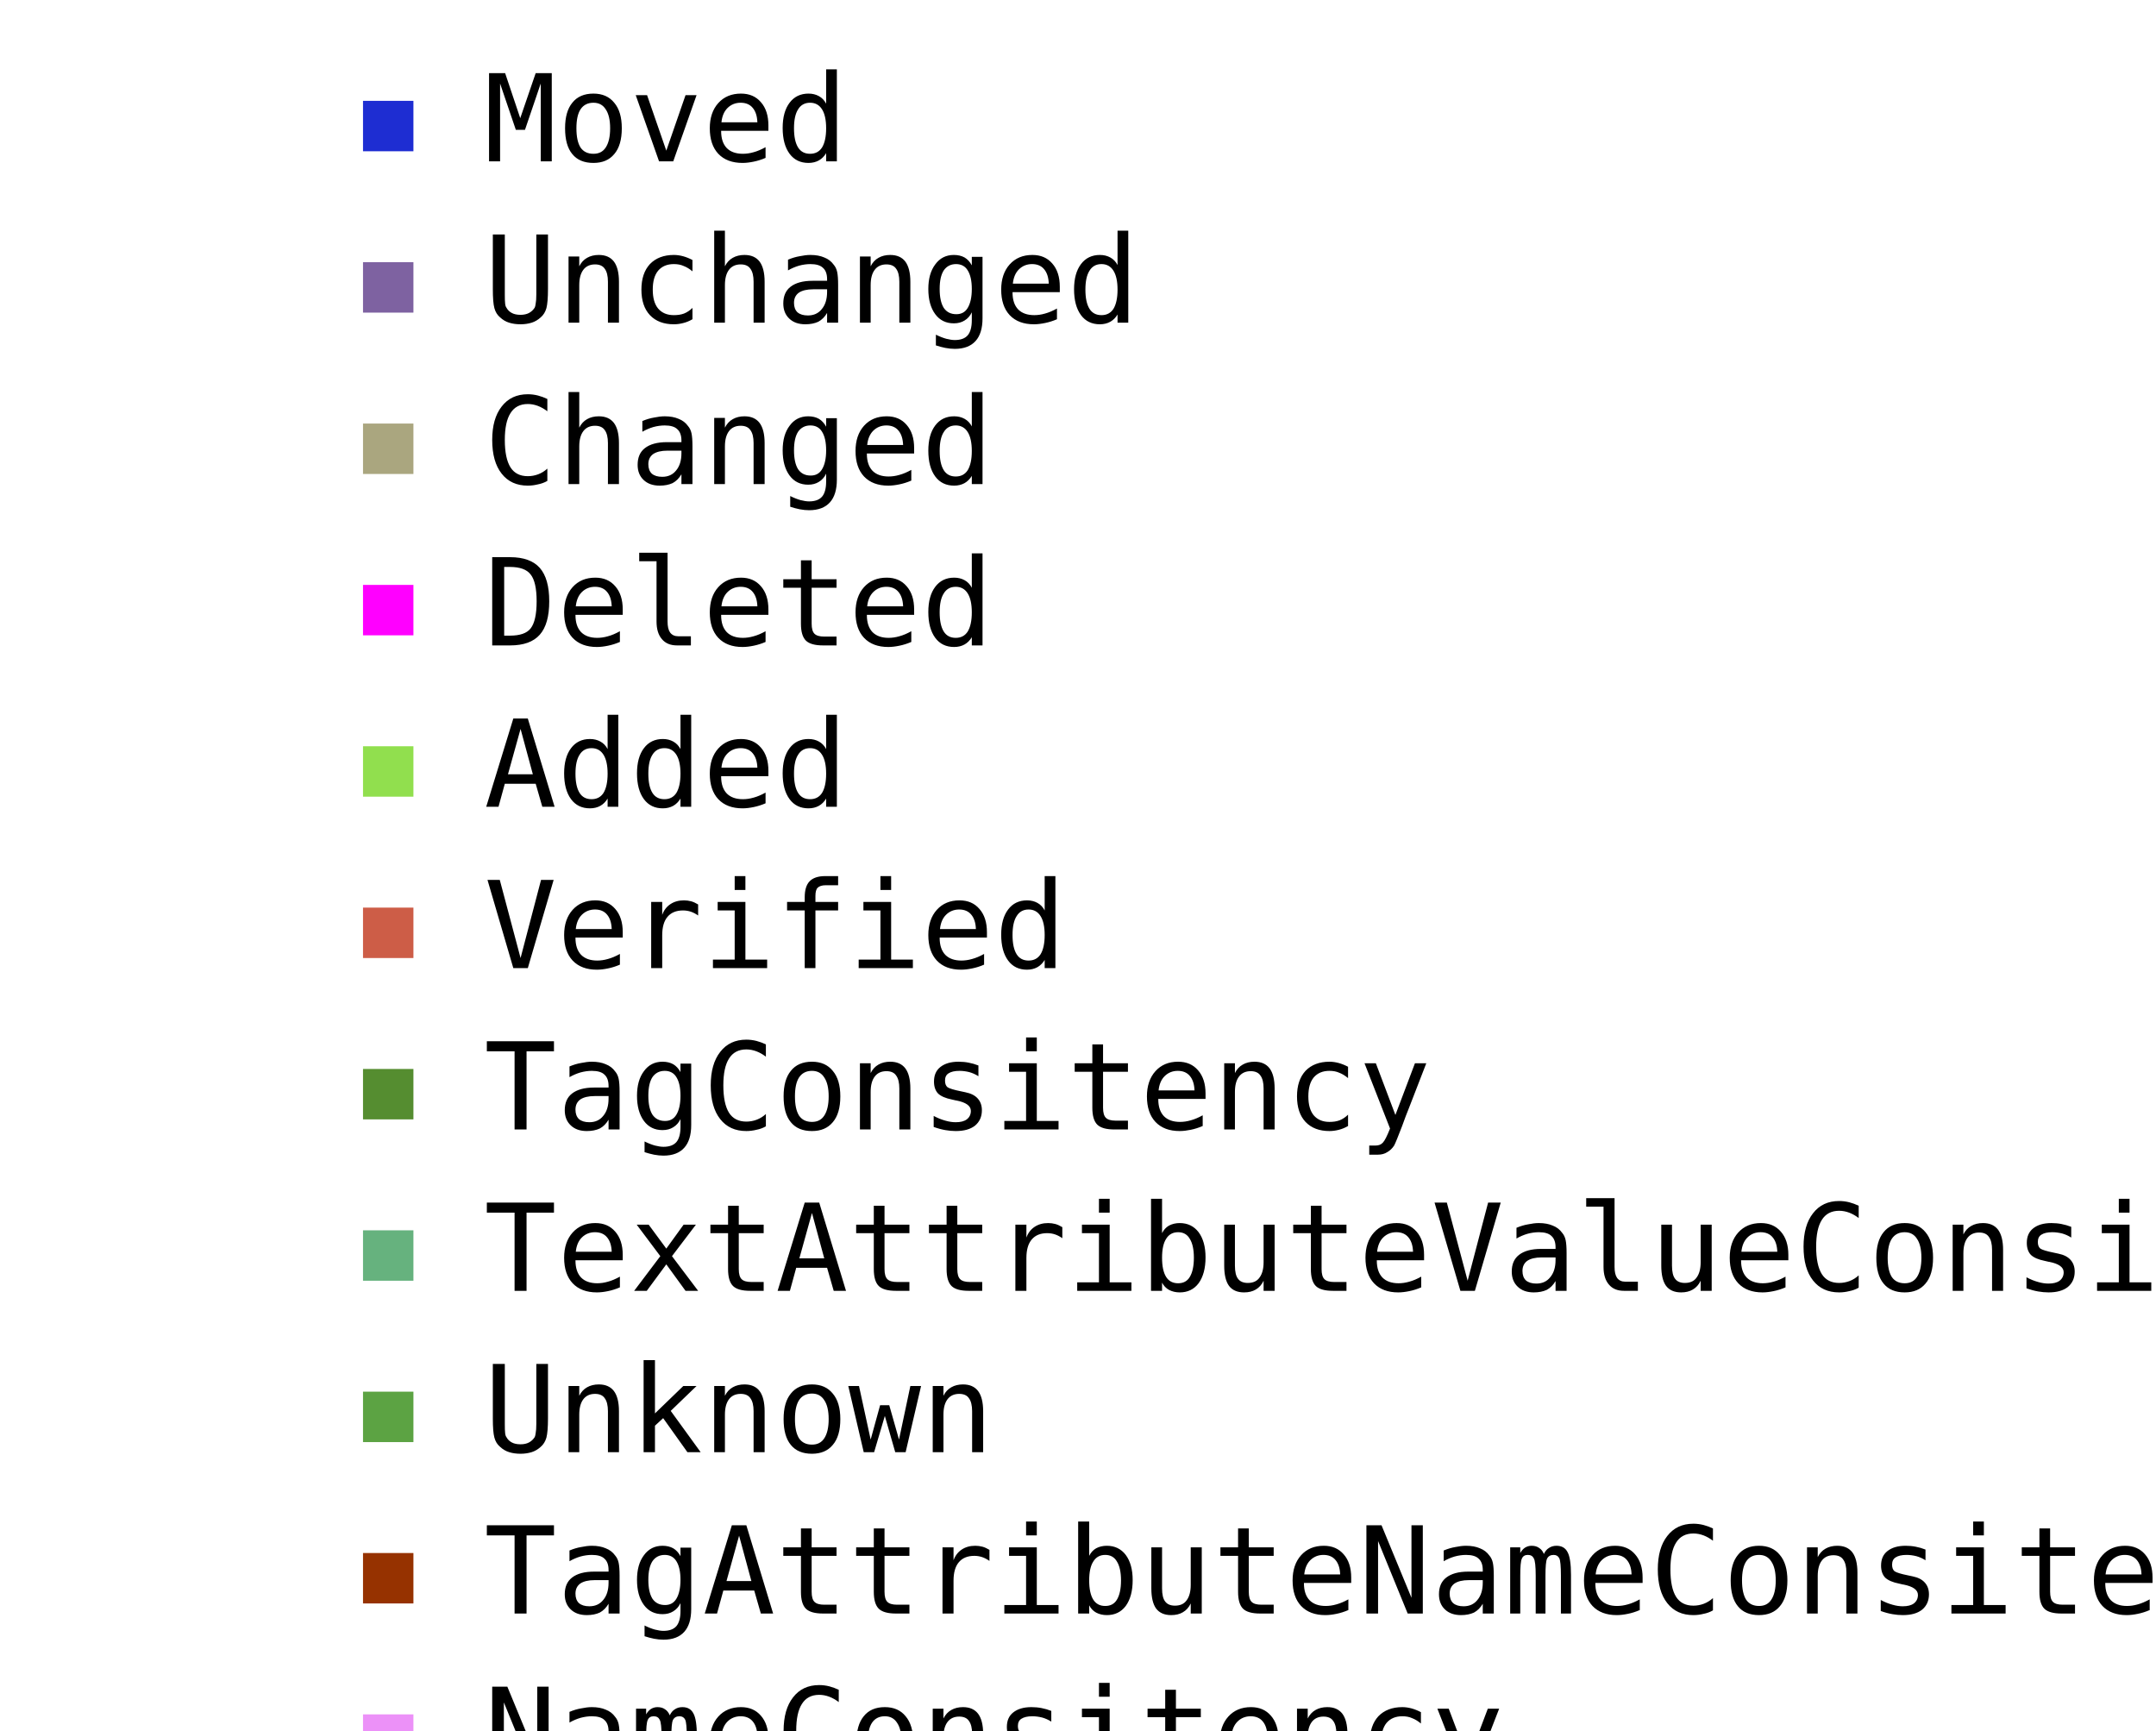
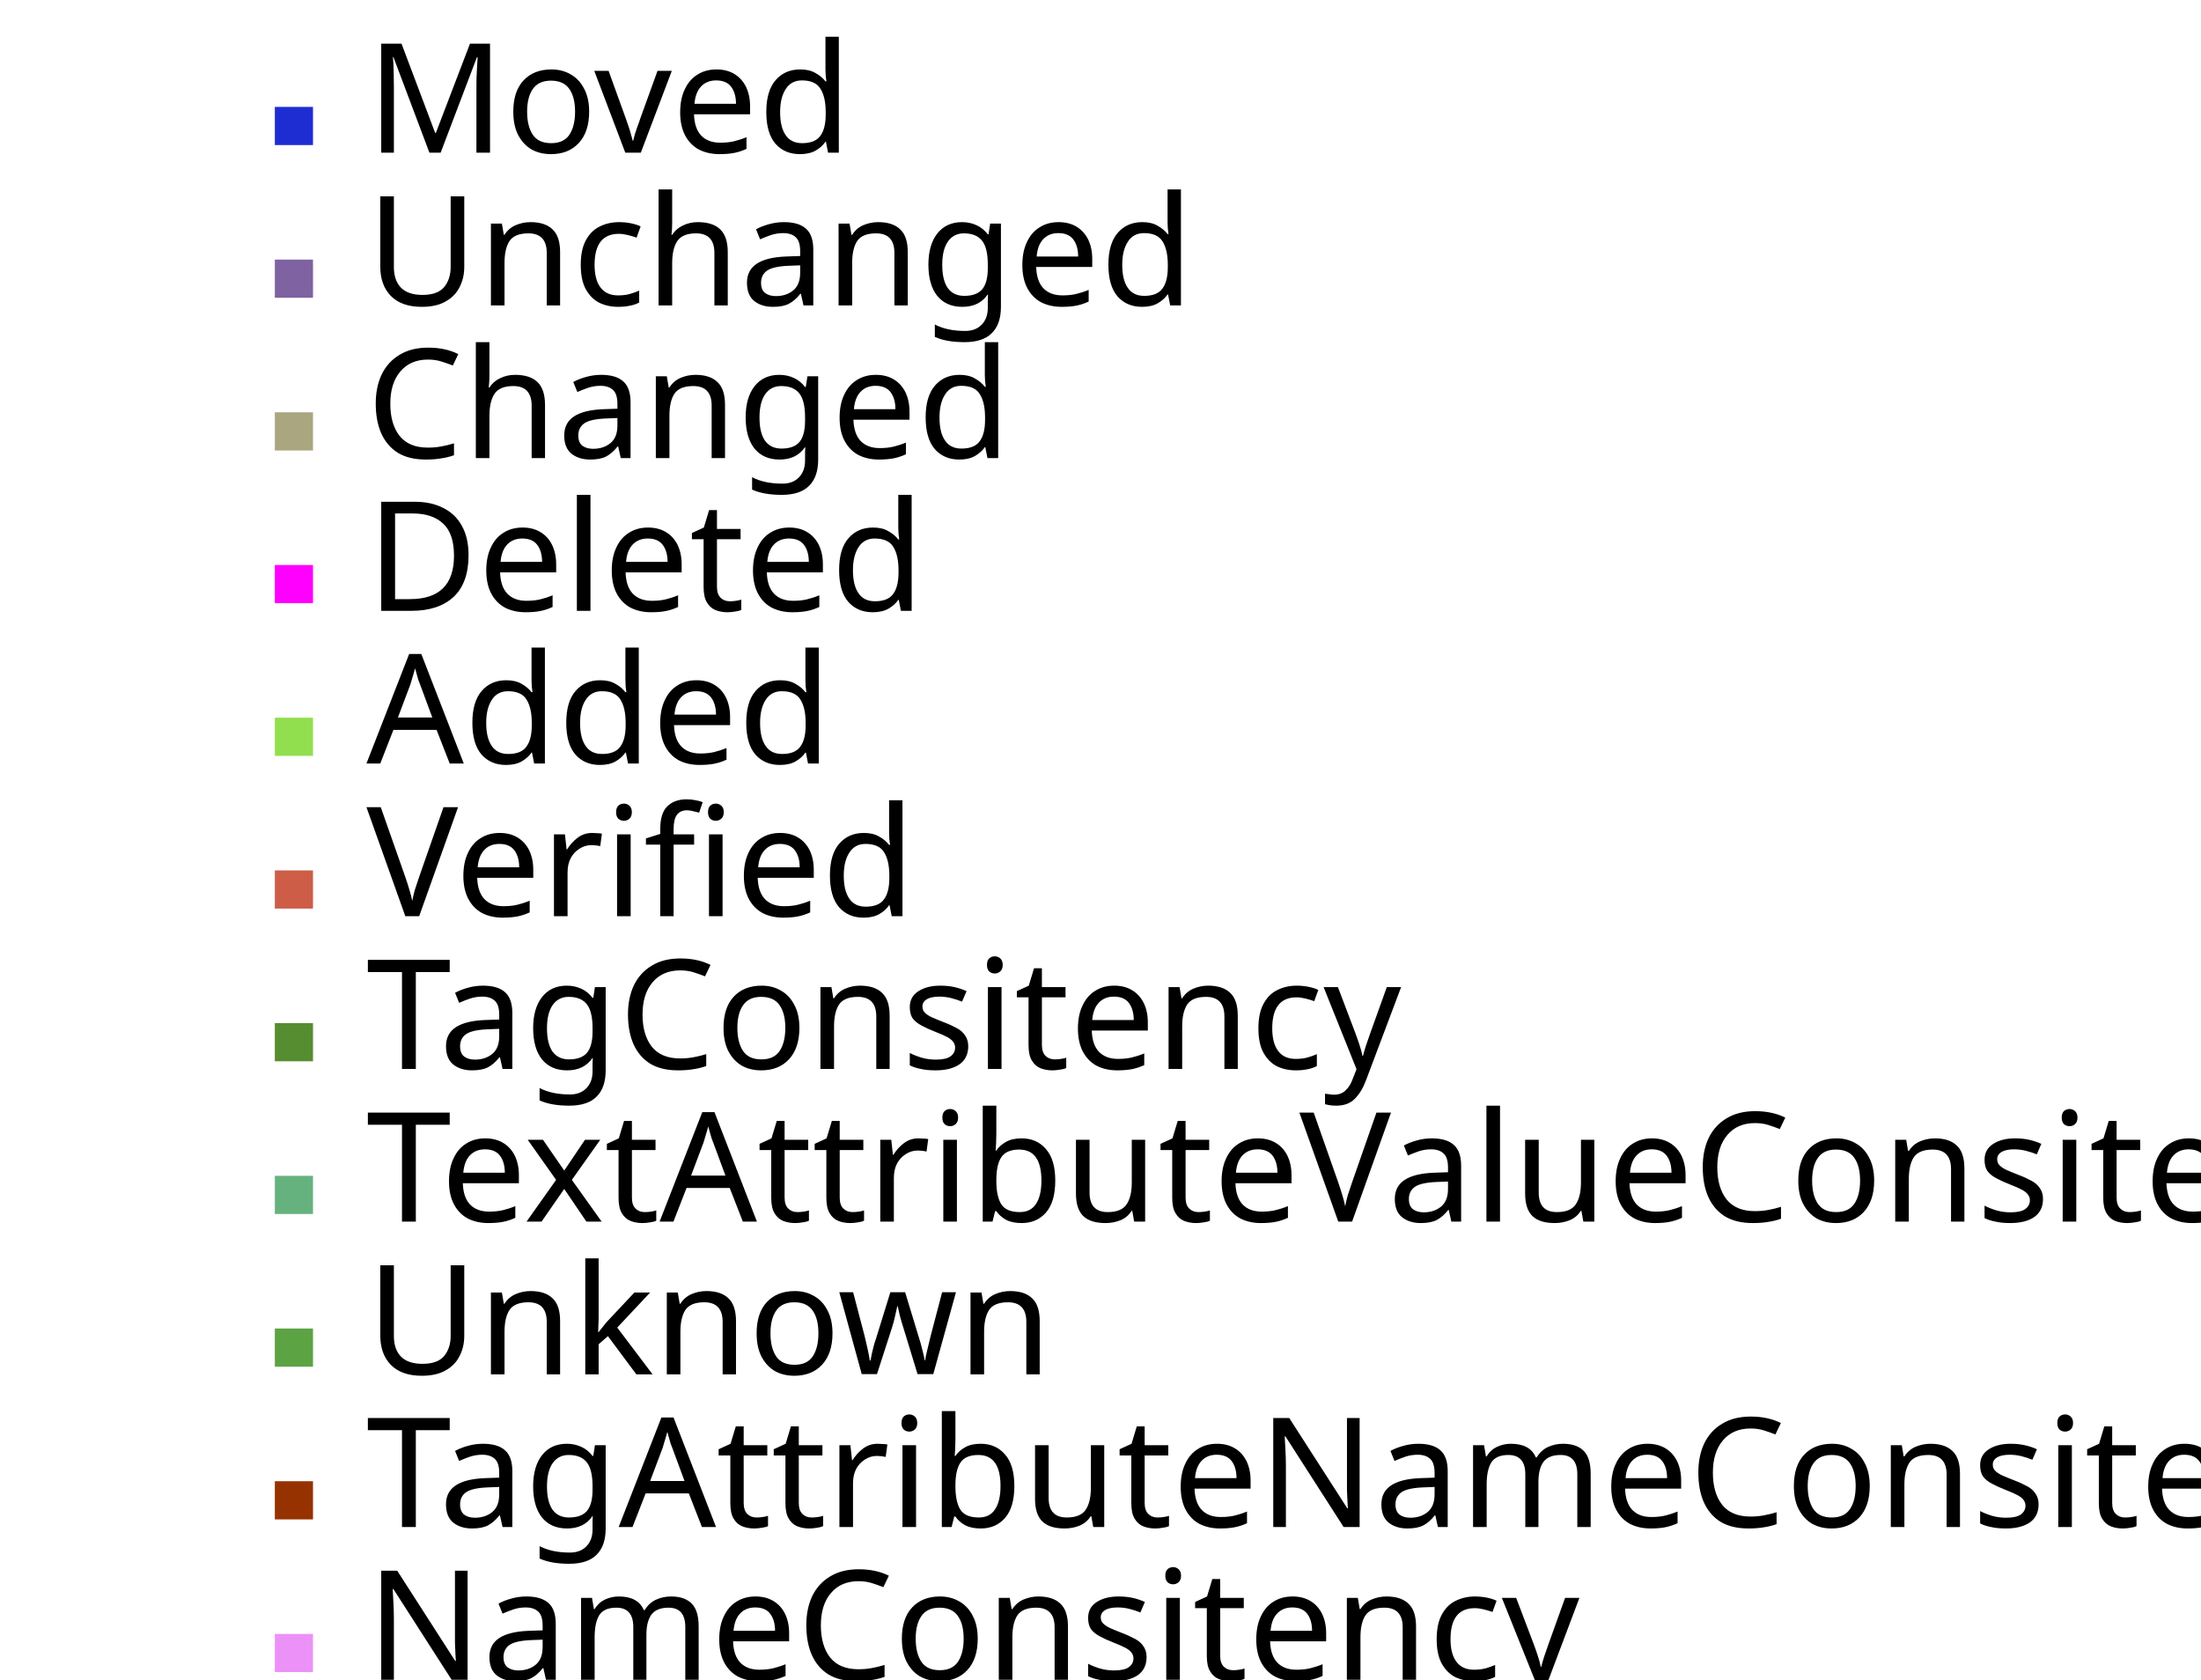
<svg xmlns="http://www.w3.org/2000/svg" baseProfile="full" height="100%" version="1.1" width="100%">
  <defs />
-   <text fill="rgb(0,0,0)" font-family="Consolas" font-size="6" x="24.0" y="8.0">Moved</text>
-   <rect fill="rgb(30,45,210)" height="2.5" width="2.5" x="18.0" y="5.0" />
-   <text fill="rgb(0,0,0)" font-family="Consolas" font-size="6" x="24.0" y="16.0">Unchanged</text>
-   <rect fill="rgb(126,98,161)" height="2.5" width="2.5" x="18.0" y="13.0" />
-   <text fill="rgb(0,0,0)" font-family="Consolas" font-size="6" x="24.0" y="24.0">Changed</text>
-   <rect fill="rgb(170,166,127)" height="2.5" width="2.5" x="18.0" y="21.0" />
-   <text fill="rgb(0,0,0)" font-family="Consolas" font-size="6" x="24.0" y="32.0">Deleted</text>
-   <rect fill="rgb(255,0,255)" height="2.5" width="2.5" x="18.0" y="29.0" />
-   <text fill="rgb(0,0,0)" font-family="Consolas" font-size="6" x="24.0" y="40.0">Added</text>
-   <rect fill="rgb(145,223,78)" height="2.5" width="2.5" x="18.0" y="37.0" />
-   <text fill="rgb(0,0,0)" font-family="Consolas" font-size="6" x="24.0" y="48.0">Verified</text>
-   <rect fill="rgb(205,93,71)" height="2.5" width="2.5" x="18.0" y="45.0" />
-   <text fill="rgb(0,0,0)" font-family="Consolas" font-size="6" x="24.0" y="56.0">TagConsitency</text>
-   <rect fill="rgb(85,141,48)" height="2.5" width="2.5" x="18.0" y="53.0" />
-   <text fill="rgb(0,0,0)" font-family="Consolas" font-size="6" x="24.0" y="64.0">TextAttributeValueConsitency</text>
-   <rect fill="rgb(102,178,126)" height="2.5" width="2.5" x="18.0" y="61.0" />
-   <text fill="rgb(0,0,0)" font-family="Consolas" font-size="6" x="24.0" y="72.0">Unknown</text>
-   <rect fill="rgb(92,163,67)" height="2.5" width="2.5" x="18.0" y="69.0" />
-   <text fill="rgb(0,0,0)" font-family="Consolas" font-size="6" x="24.0" y="80.0">TagAttributeNameConsitency</text>
-   <rect fill="rgb(150,50,0)" height="2.5" width="2.5" x="18.0" y="77.0" />
-   <text fill="rgb(0,0,0)" font-family="Consolas" font-size="6" x="24.0" y="88.0">NameConsitency</text>
-   <rect fill="rgb(236,145,248)" height="2.5" width="2.5" x="18.0" y="85.0" />
+   <text fill="rgb(0,0,0)" font-family="Lucida Console" font-size="10" x="24.0" y="10.0">Moved</text>
+   <rect fill="rgb(30,45,210)" height="2.5" width="2.5" x="18.0" y="7.0" />
+   <text fill="rgb(0,0,0)" font-family="Lucida Console" font-size="10" x="24.0" y="20.0">Unchanged</text>
+   <rect fill="rgb(126,98,161)" height="2.5" width="2.5" x="18.0" y="17.0" />
+   <text fill="rgb(0,0,0)" font-family="Lucida Console" font-size="10" x="24.0" y="30.0">Changed</text>
+   <rect fill="rgb(170,166,127)" height="2.5" width="2.5" x="18.0" y="27.0" />
+   <text fill="rgb(0,0,0)" font-family="Lucida Console" font-size="10" x="24.0" y="40.0">Deleted</text>
+   <rect fill="rgb(255,0,255)" height="2.5" width="2.5" x="18.0" y="37.0" />
+   <text fill="rgb(0,0,0)" font-family="Lucida Console" font-size="10" x="24.0" y="50.0">Added</text>
+   <rect fill="rgb(145,223,78)" height="2.5" width="2.5" x="18.0" y="47.0" />
+   <text fill="rgb(0,0,0)" font-family="Lucida Console" font-size="10" x="24.0" y="60.0">Verified</text>
+   <rect fill="rgb(205,93,71)" height="2.5" width="2.5" x="18.0" y="57.0" />
+   <text fill="rgb(0,0,0)" font-family="Lucida Console" font-size="10" x="24.0" y="70.0">TagConsitency</text>
+   <rect fill="rgb(85,141,48)" height="2.5" width="2.5" x="18.0" y="67.0" />
+   <text fill="rgb(0,0,0)" font-family="Lucida Console" font-size="10" x="24.0" y="80.0">TextAttributeValueConsitency</text>
+   <rect fill="rgb(102,178,126)" height="2.5" width="2.5" x="18.0" y="77.0" />
+   <text fill="rgb(0,0,0)" font-family="Lucida Console" font-size="10" x="24.0" y="90.0">Unknown</text>
+   <rect fill="rgb(92,163,67)" height="2.5" width="2.5" x="18.0" y="87.0" />
+   <text fill="rgb(0,0,0)" font-family="Lucida Console" font-size="10" x="24.0" y="100.0">TagAttributeNameConsitency</text>
+   <rect fill="rgb(150,50,0)" height="2.5" width="2.5" x="18.0" y="97.0" />
+   <text fill="rgb(0,0,0)" font-family="Lucida Console" font-size="10" x="24.0" y="110.0">NameConsitency</text>
+   <rect fill="rgb(236,145,248)" height="2.5" width="2.5" x="18.0" y="107.0" />
</svg>
